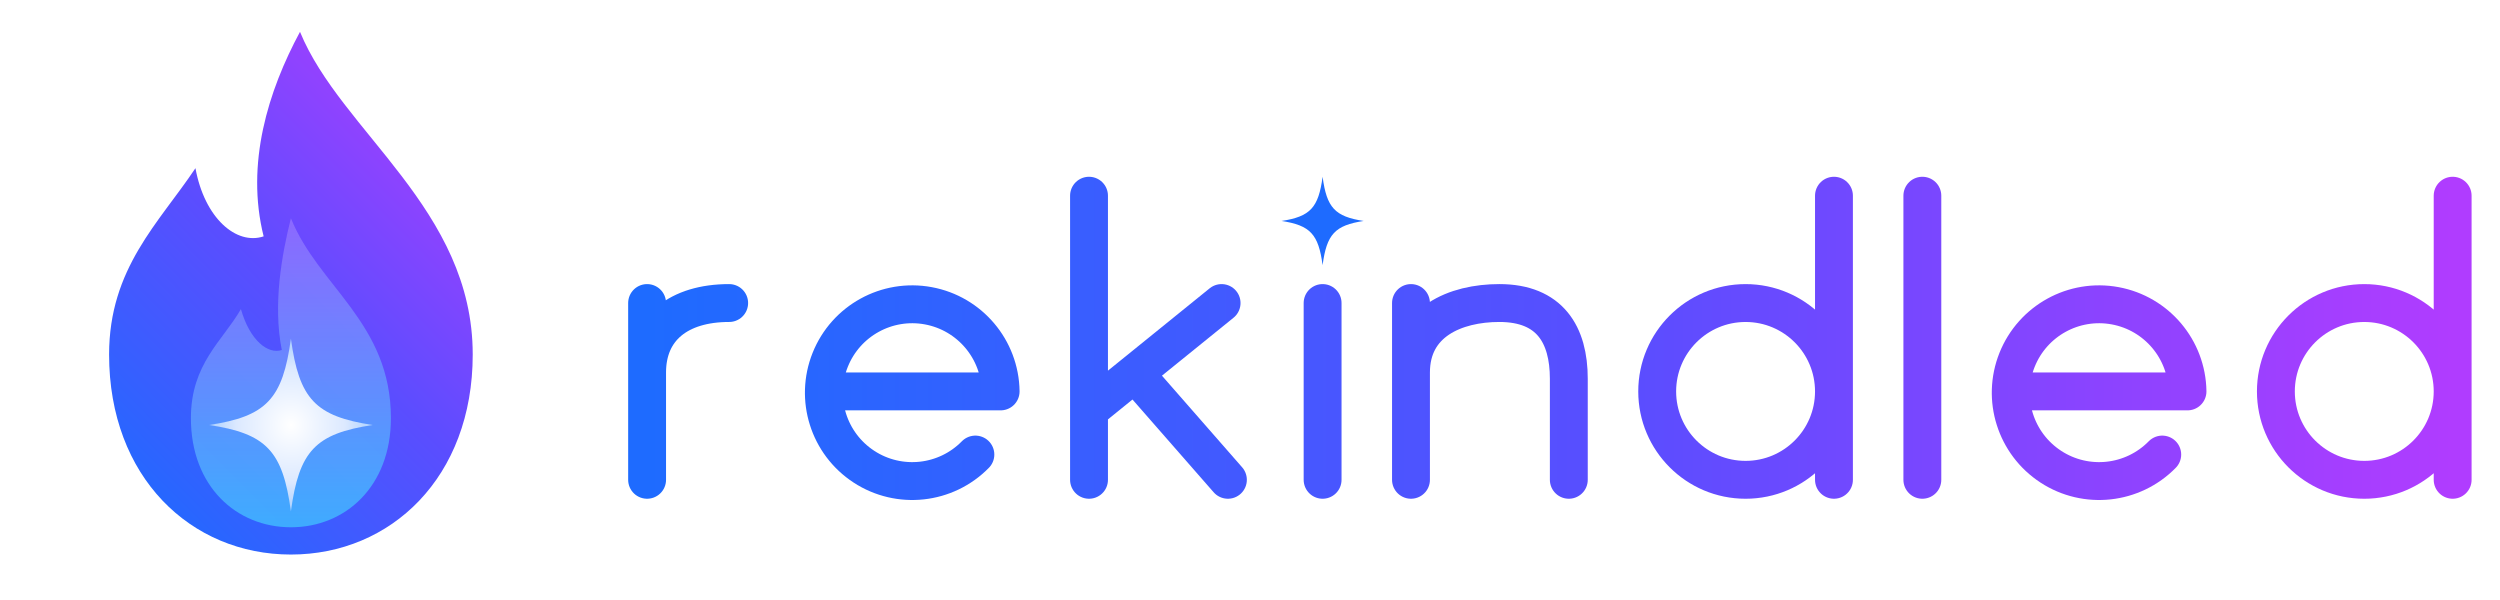
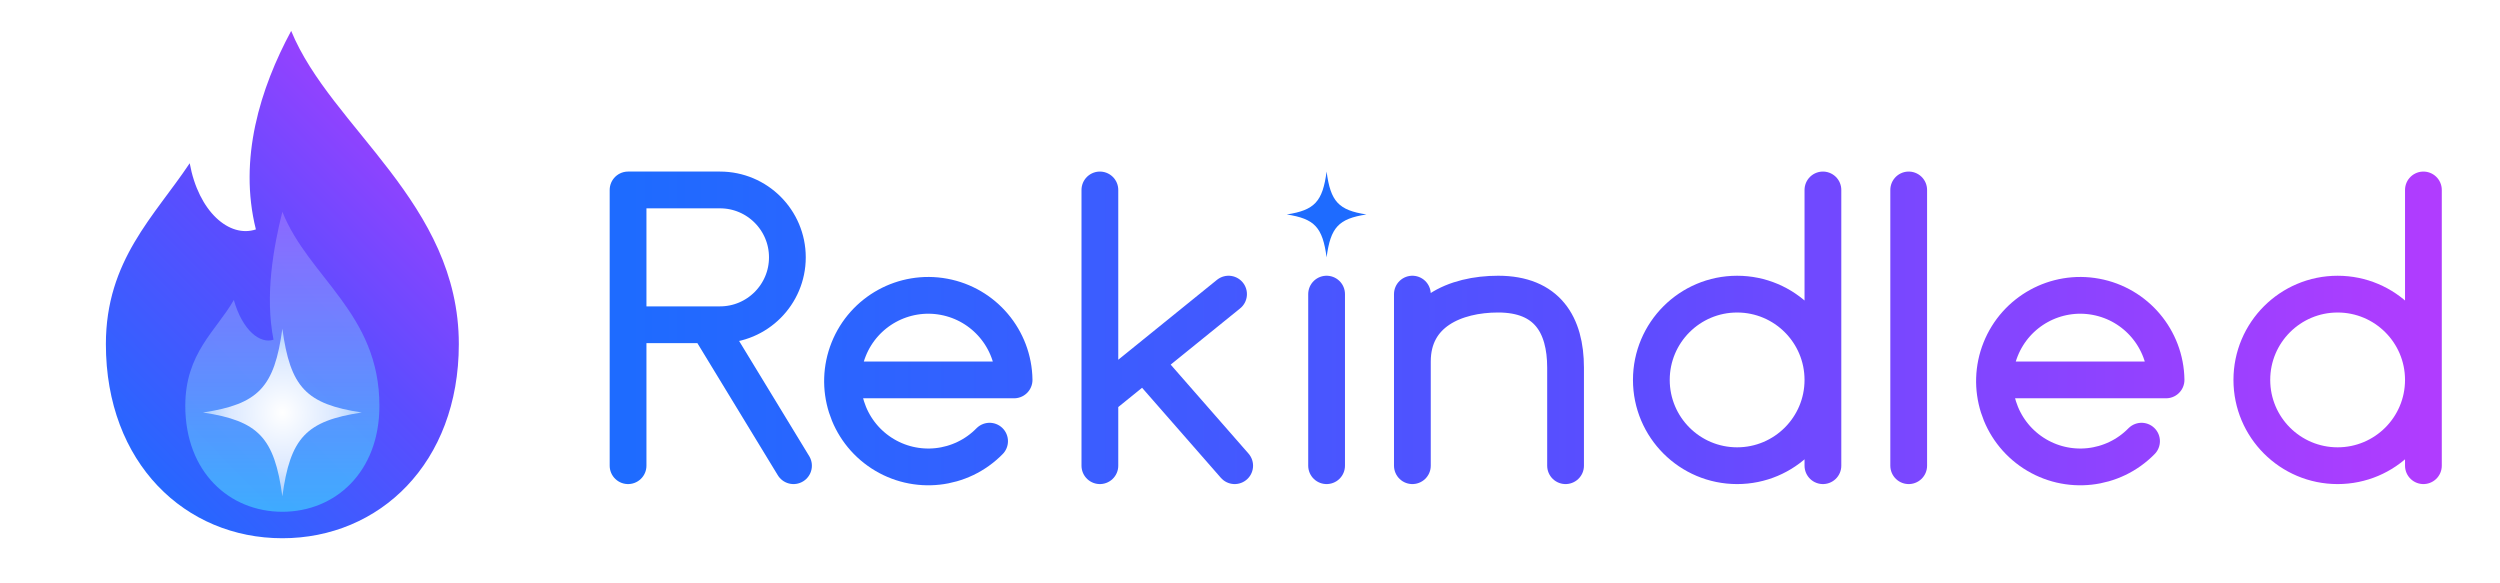
- <svg xmlns="http://www.w3.org/2000/svg" viewBox="0 0 792 190" width="792" height="190">
+ <svg xmlns="http://www.w3.org/2000/svg" viewBox="0 0 816 190" width="816" height="190">
  <defs>
    <linearGradient id="gOuter" x1="0.15" y1="1" x2="0.85" y2="0">
      <stop offset="0" stop-color="#1E6BFF" />
      <stop offset="0.5" stop-color="#5B4DFF" />
      <stop offset="1" stop-color="#B03CFF" />
    </linearGradient>
    <linearGradient id="gInner" x1="0.5" y1="1" x2="0.5" y2="0">
      <stop offset="0" stop-color="#3FB2FF" />
      <stop offset="1" stop-color="#8F6BFF" />
    </linearGradient>
    <radialGradient id="gSpark" cx="0.5" cy="0.5" r="0.6">
      <stop offset="0" stop-color="#FFFFFF" />
      <stop offset="0.55" stop-color="#DCE9FF" />
      <stop offset="1" stop-color="#8FC1FF" />
    </radialGradient>
-     <linearGradient id="gWord" gradientUnits="userSpaceOnUse" x1="0" y1="0" x2="572" y2="0">
+     <linearGradient id="gWord" gradientUnits="userSpaceOnUse" x1="0" y1="0" x2="586" y2="0">
      <stop offset="0" stop-color="#1E6BFF" />
      <stop offset="0.55" stop-color="#5B4DFF" />
      <stop offset="1" stop-color="#B03CFF" />
    </linearGradient>
  </defs>
-   <g transform="translate(0 0) scale(0.72)">
+   <g transform="scale(0.72)">
    <path d="M132 14 C150 58 208 92 208 156 C208 210 172 244 128 244 C84 244 48 210 48 156 C48 118 70 98 86 74 C90 96 104 108 116 104 C108 72 118 40 132 14 Z" fill="url(#gOuter)" />
    <path d="M128 96 C140 126 172 142 172 184 C172 214 152 232 128 232 C104 232 84 214 84 184 C84 160 98 150 106 136 C110 150 118 156 124 154 C120 134 124 112 128 96 Z" fill="url(#gInner)" opacity="0.92" />
    <g transform="translate(128 187) scale(36 38)">
      <path d="M0 -1 C0.1 -0.3 0.3 -0.1 1 0 C0.3 0.1 0.1 0.3 0 1 C-0.1 0.3 -0.3 0.1 -1 0 C-0.3 -0.1 -0.1 -0.3 0 -1 Z" fill="url(#gSpark)" />
    </g>
  </g>
  <g transform="translate(205 62)">
    <g fill="none" stroke="url(#gWord)" stroke-width="12" stroke-linecap="round" stroke-linejoin="round">
-       <path d="M0 90 V34 M0 56 C0 42 10 34 26 34" />
-       <path d="M56 62 H112 A28 28 0 1 0 104 82" />
-       <path d="M140 0 V90 M182 34 L140 68 M156 58 L184 90" />
-       <path d="M214 34 V90" />
-       <path d="M242 90 V34 M242 56 C242 40 256 34 270 34 C286 34 292 44 292 58 V90" />
-       <path d="M376 0 V90 M376 62 A28 28 0 1 0 376 62.01" />
-       <path d="M404 0 V90" />
-       <path d="M432 62 H488 A28 28 0 1 0 480 82" />
-       <path d="M572 0 V90 M572 62 A28 28 0 1 0 572 62.01" />
+       <path d="M0 90 V0 H30 A22 22 0 0 1 30 44 H0 M26 44 L54 90" />
+       <path d="M70 62 H126 A28 28 0 1 0 118 82" />
+       <path d="M154 0 V90 M196 34 L154 68 M170 58 L198 90" />
+       <path d="M228 34 V90" />
+       <path d="M256 90 V34 M256 56 C256 40 270 34 284 34 C300 34 306 44 306 58 V90" />
+       <path d="M390 0 V90 M390 62 A28 28 0 1 0 390 62.01" />
+       <path d="M418 0 V90" />
+       <path d="M446 62 H502 A28 28 0 1 0 494 82" />
+       <path d="M586 0 V90 M586 62 A28 28 0 1 0 586 62.01" />
    </g>
-     <g transform="translate(214 8) scale(13 14)">
+     <g transform="translate(228 8) scale(13 14)">
      <path d="M0 -1 C0.1 -0.3 0.3 -0.1 1 0 C0.3 0.1 0.1 0.3 0 1 C-0.1 0.3 -0.3 0.1 -1 0 C-0.3 -0.1 -0.1 -0.3 0 -1 Z" fill="url(#gWord)" />
    </g>
  </g>
</svg>
